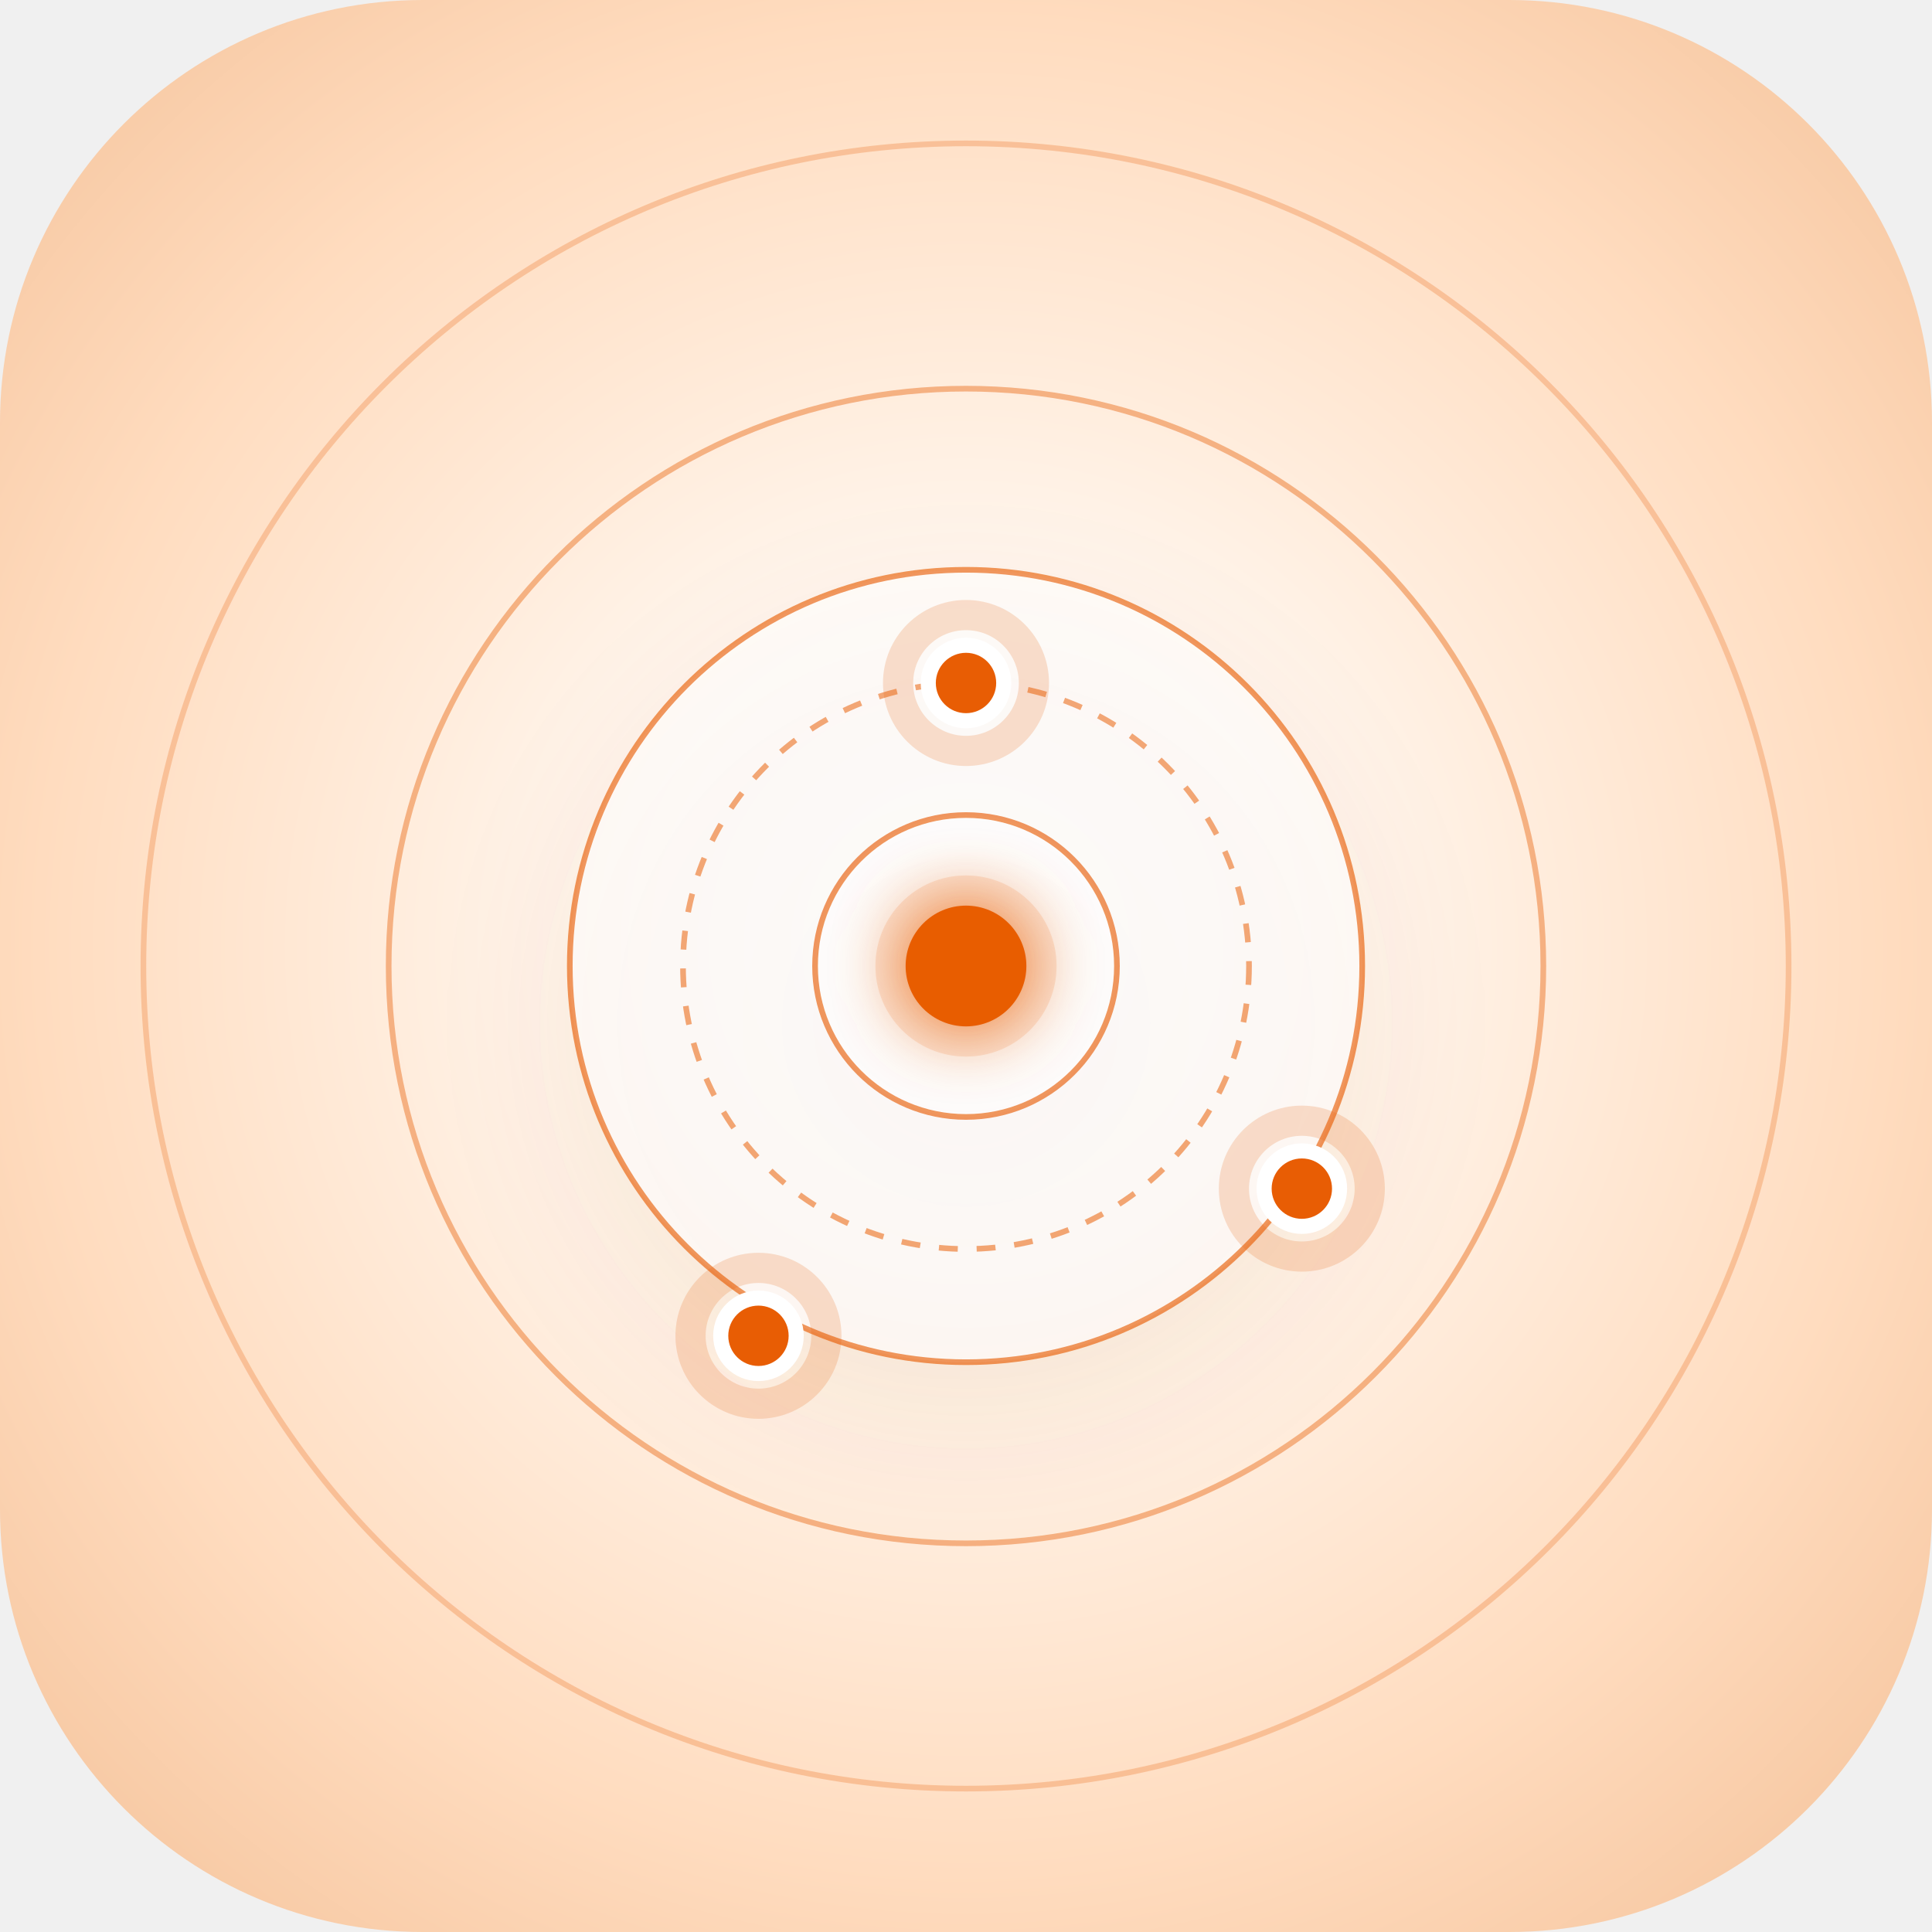
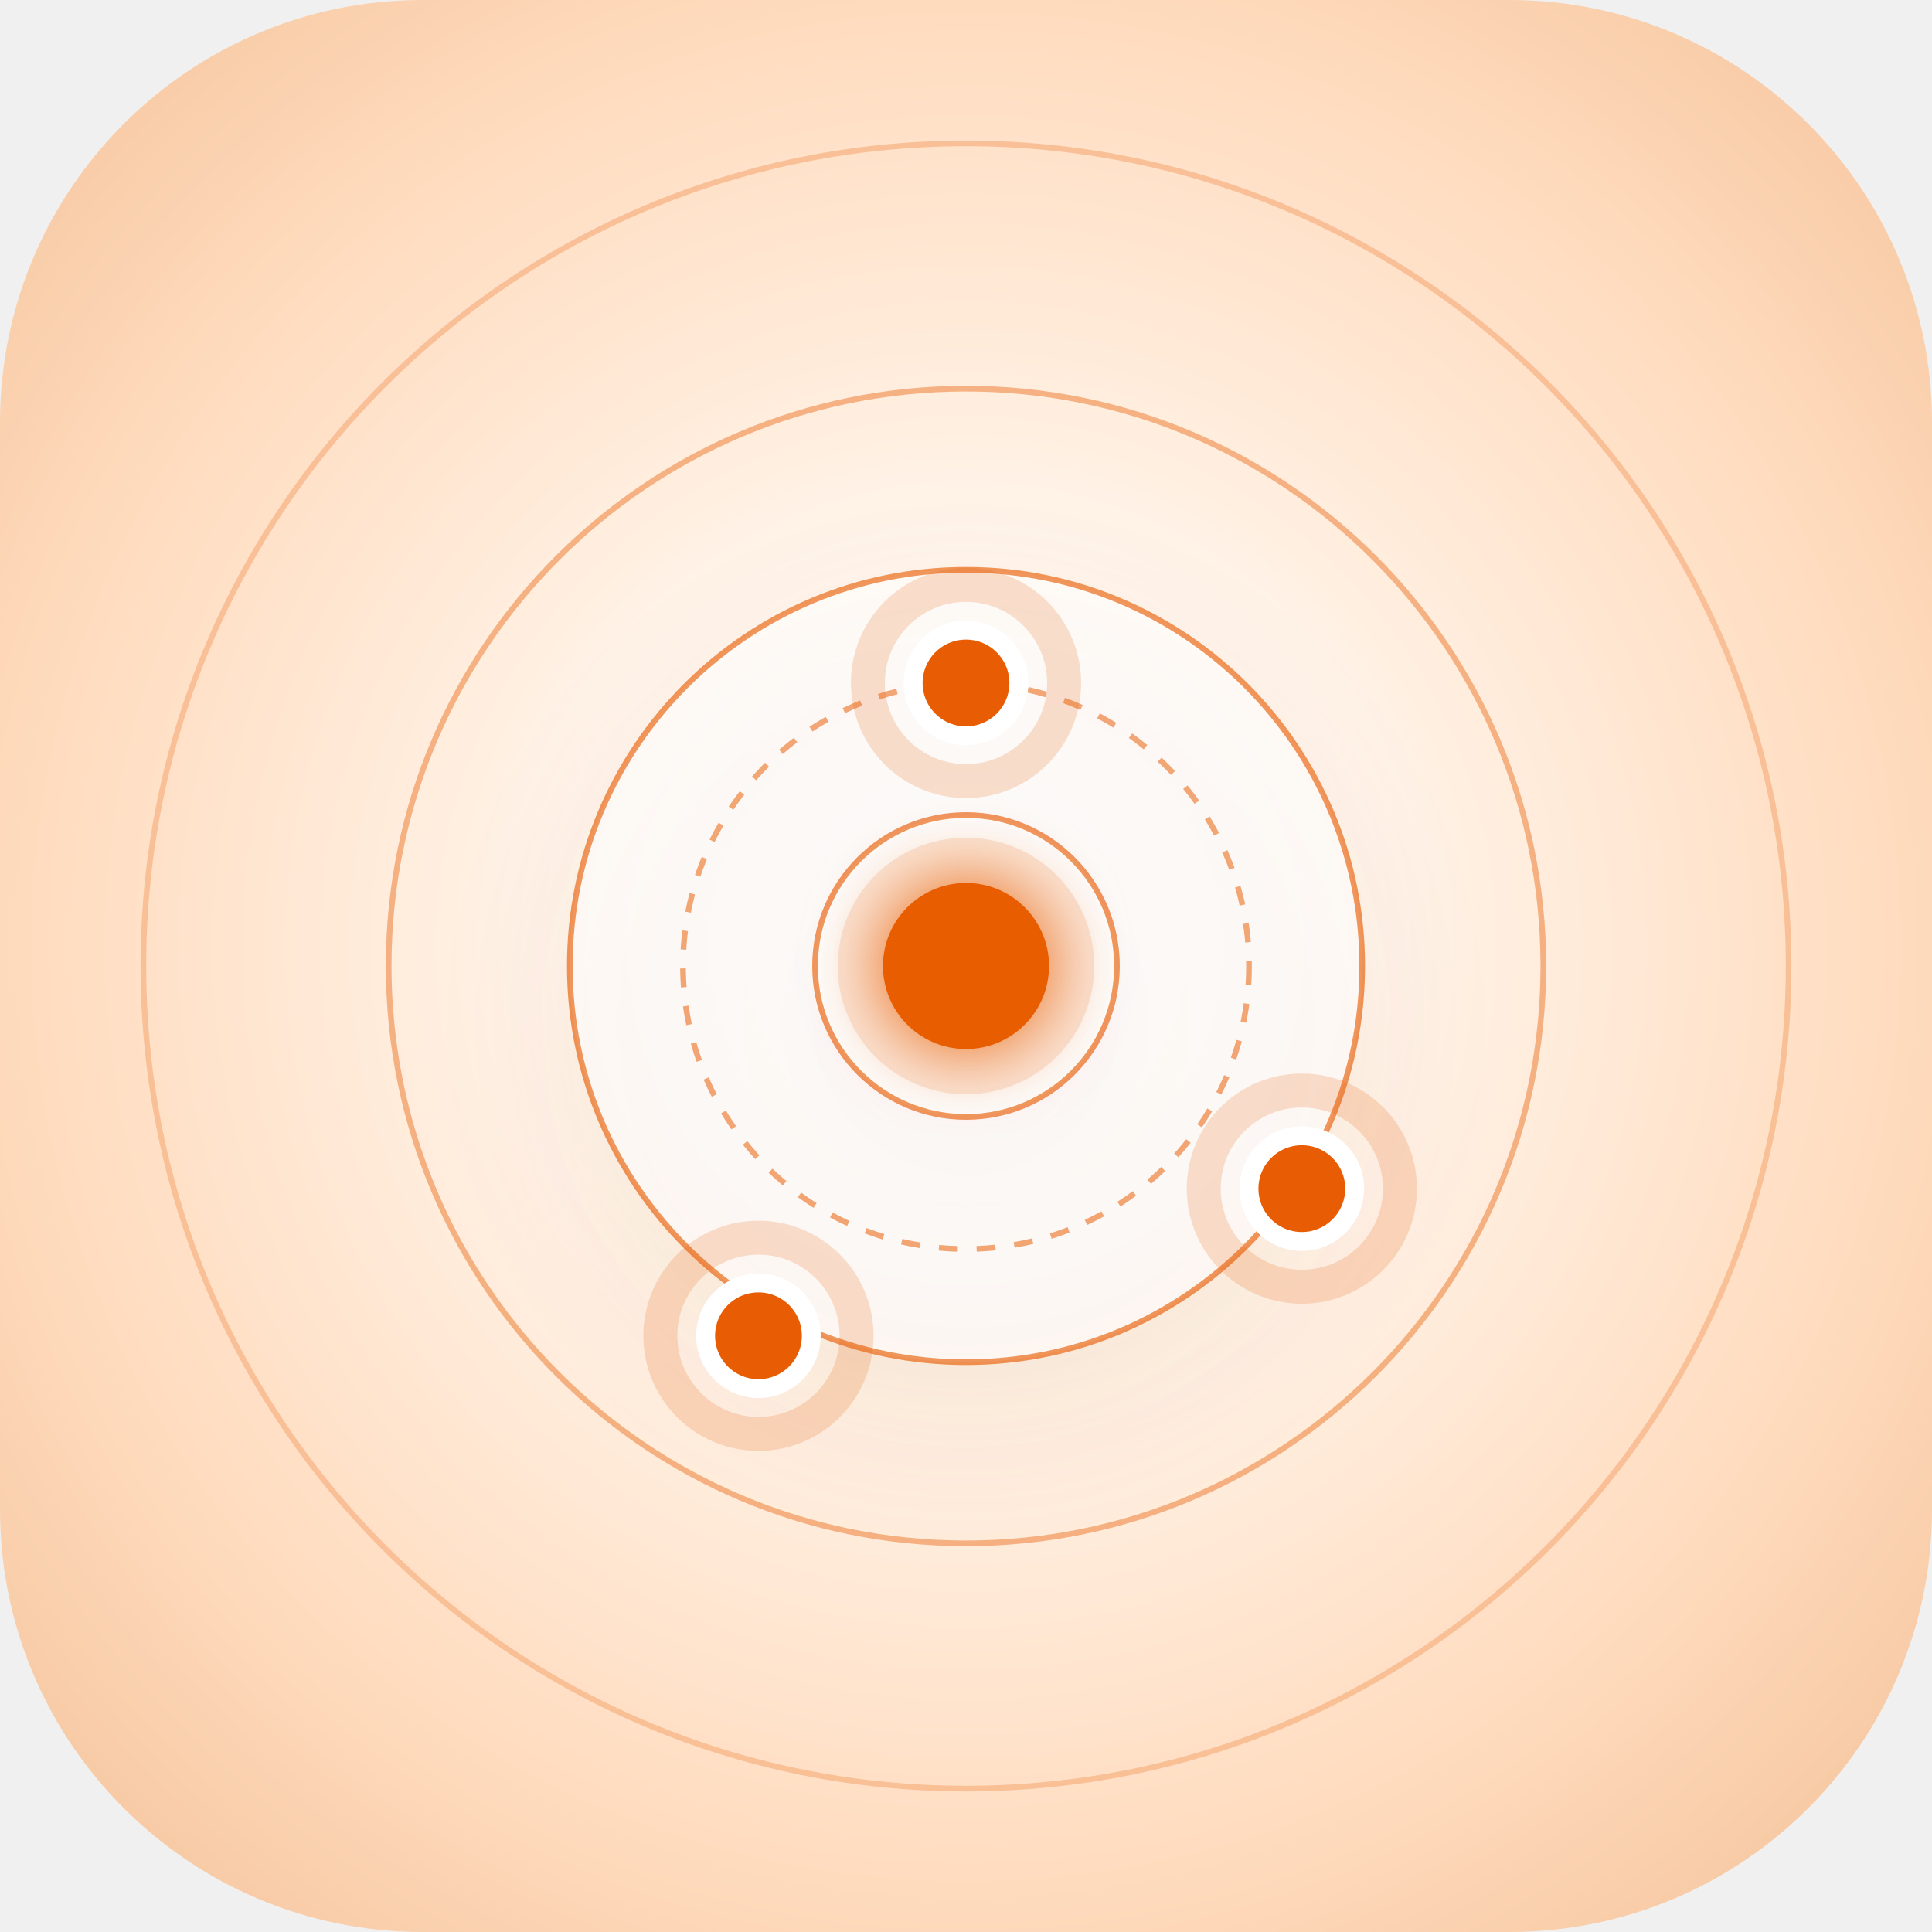
<svg xmlns="http://www.w3.org/2000/svg" viewBox="0 0 512 512" role="img" aria-labelledby="title desc">
  <defs>
    <radialGradient id="background" cx="50%" cy="49%" r="70%">
      <stop offset="0" stop-color="#fff" />
      <stop offset=".24" stop-color="#fff8f1" />
      <stop offset=".68" stop-color="#ffdcbf" />
      <stop offset="1" stop-color="#f4c198" />
    </radialGradient>
    <filter id="glow" x="-80%" y="-80%" width="260%" height="260%">
      <feGaussianBlur stdDeviation="10" result="blur" />
      <feMerge>
        <feMergeNode in="blur" />
        <feMergeNode in="SourceGraphic" />
      </feMerge>
    </filter>
    <filter id="soft-shadow" x="-80%" y="-80%" width="260%" height="260%">
      <feDropShadow dx="0" dy="15" stdDeviation="18" flood-color="#a04e0d" flood-opacity=".16" />
    </filter>
  </defs>
  <rect width="512" height="512" rx="112" fill="url(#background)" />
  <g fill="none" stroke="#e85d04" stroke-width="1.5">
    <circle cx="256" cy="256" r="218" stroke-opacity=".25" />
    <circle cx="256" cy="256" r="153" stroke-opacity=".42" />
  </g>
  <g filter="url(#soft-shadow)">
    <circle cx="256" cy="256" r="105" fill="#fff" fill-opacity=".5" stroke="#e85d04" stroke-opacity=".63" stroke-width="1.5" />
    <circle cx="256" cy="256" r="75" fill="none" stroke="#e85d04" stroke-opacity=".53" stroke-width="1.5" stroke-dasharray="5 5" />
    <circle cx="256" cy="256" r="40" fill="#fff" fill-opacity=".63" stroke="#e85d04" stroke-opacity=".63" stroke-width="1.5" />
  </g>
-   <circle cx="256" cy="256" r="24" fill="#e85d04" fill-opacity=".14" />
-   <circle cx="256" cy="256" r="16" fill="#e85d04" filter="url(#glow)" />
-   <g fill="#e85d04" stroke="#fff" stroke-width="4">
-     <circle cx="256" cy="181" r="10" />
-     <circle cx="345" cy="315" r="10" />
-     <circle cx="201" cy="354" r="10" />
+   <circle cx="256" cy="256" r="34" fill="#e85d04" fill-opacity=".14" />
+   <circle cx="256" cy="256" r="22" fill="#e85d04" filter="url(#glow)" />
+   <g fill="#e85d04" stroke="#fff" stroke-width="5">
+     <circle cx="256" cy="181" r="14" />
+     <circle cx="345" cy="315" r="14" />
+     <circle cx="201" cy="354" r="14" />
  </g>
-   <g fill="none" stroke="#e85d04" stroke-opacity=".18" stroke-width="8">
-     <circle cx="256" cy="181" r="18" />
-     <circle cx="345" cy="315" r="18" />
-     <circle cx="201" cy="354" r="18" />
+   <g fill="none" stroke="#e85d04" stroke-opacity=".18" stroke-width="9">
+     <circle cx="256" cy="181" r="26" />
+     <circle cx="345" cy="315" r="26" />
+     <circle cx="201" cy="354" r="26" />
  </g>
</svg>
